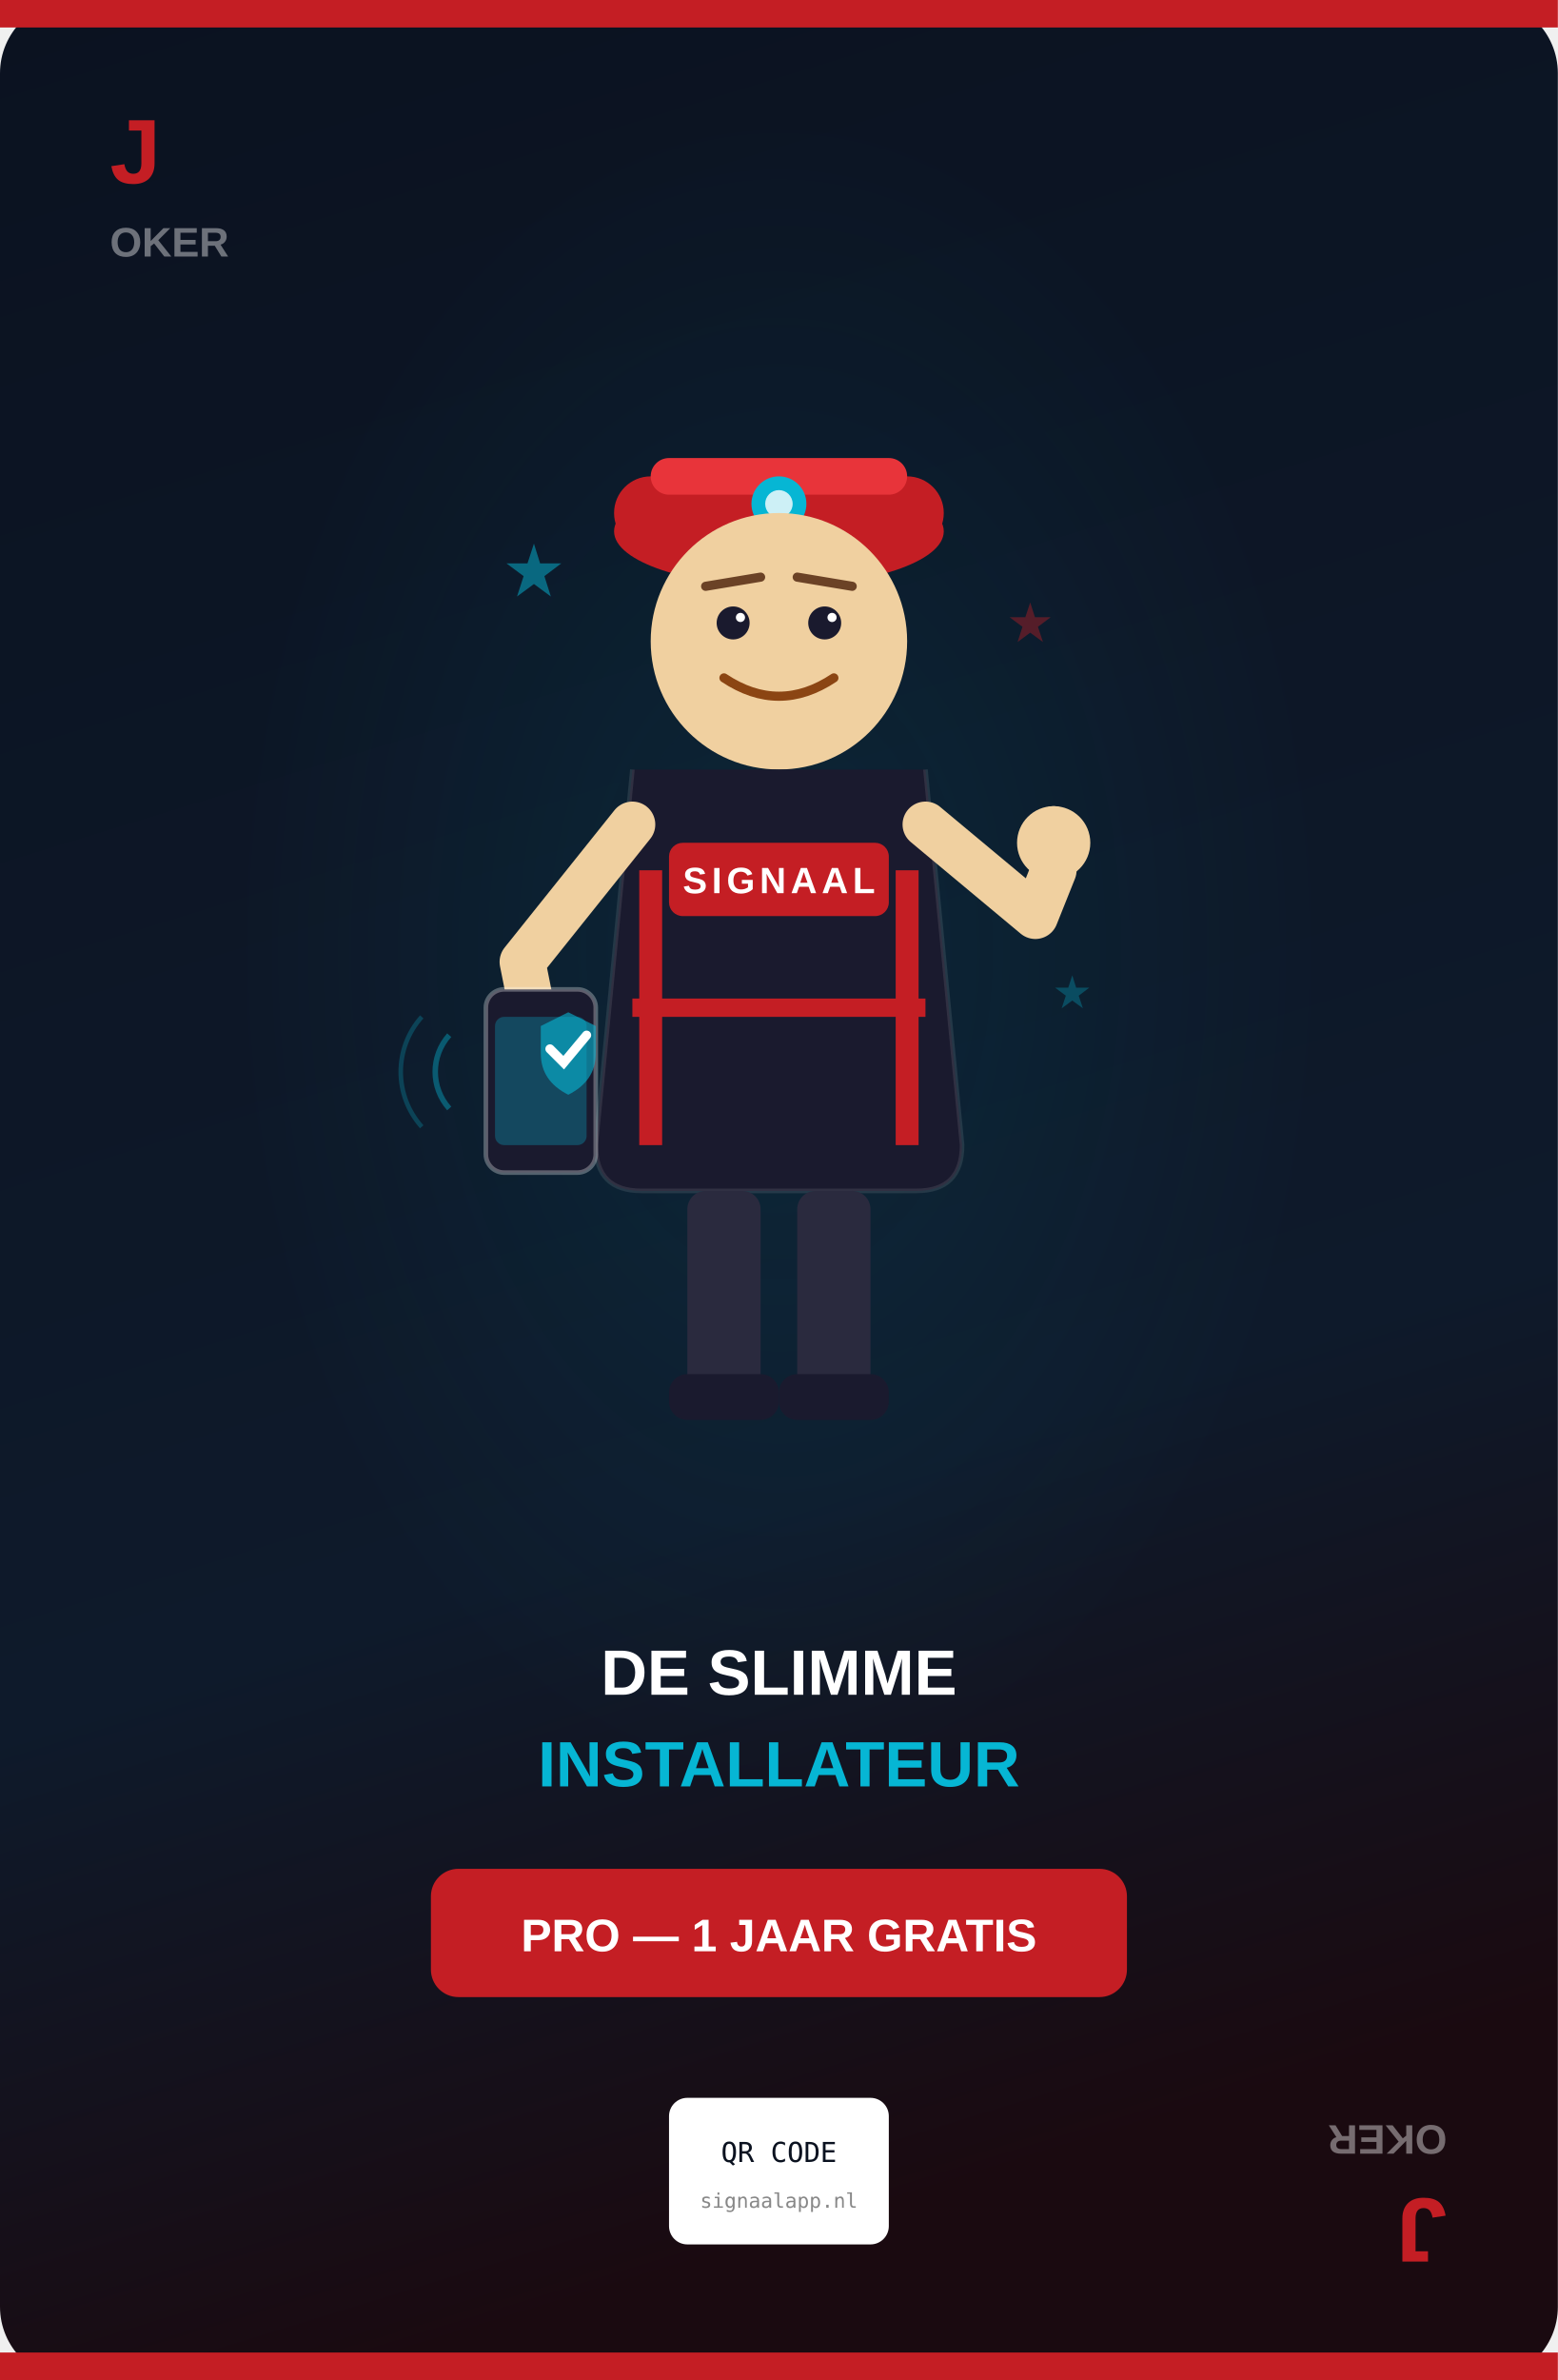
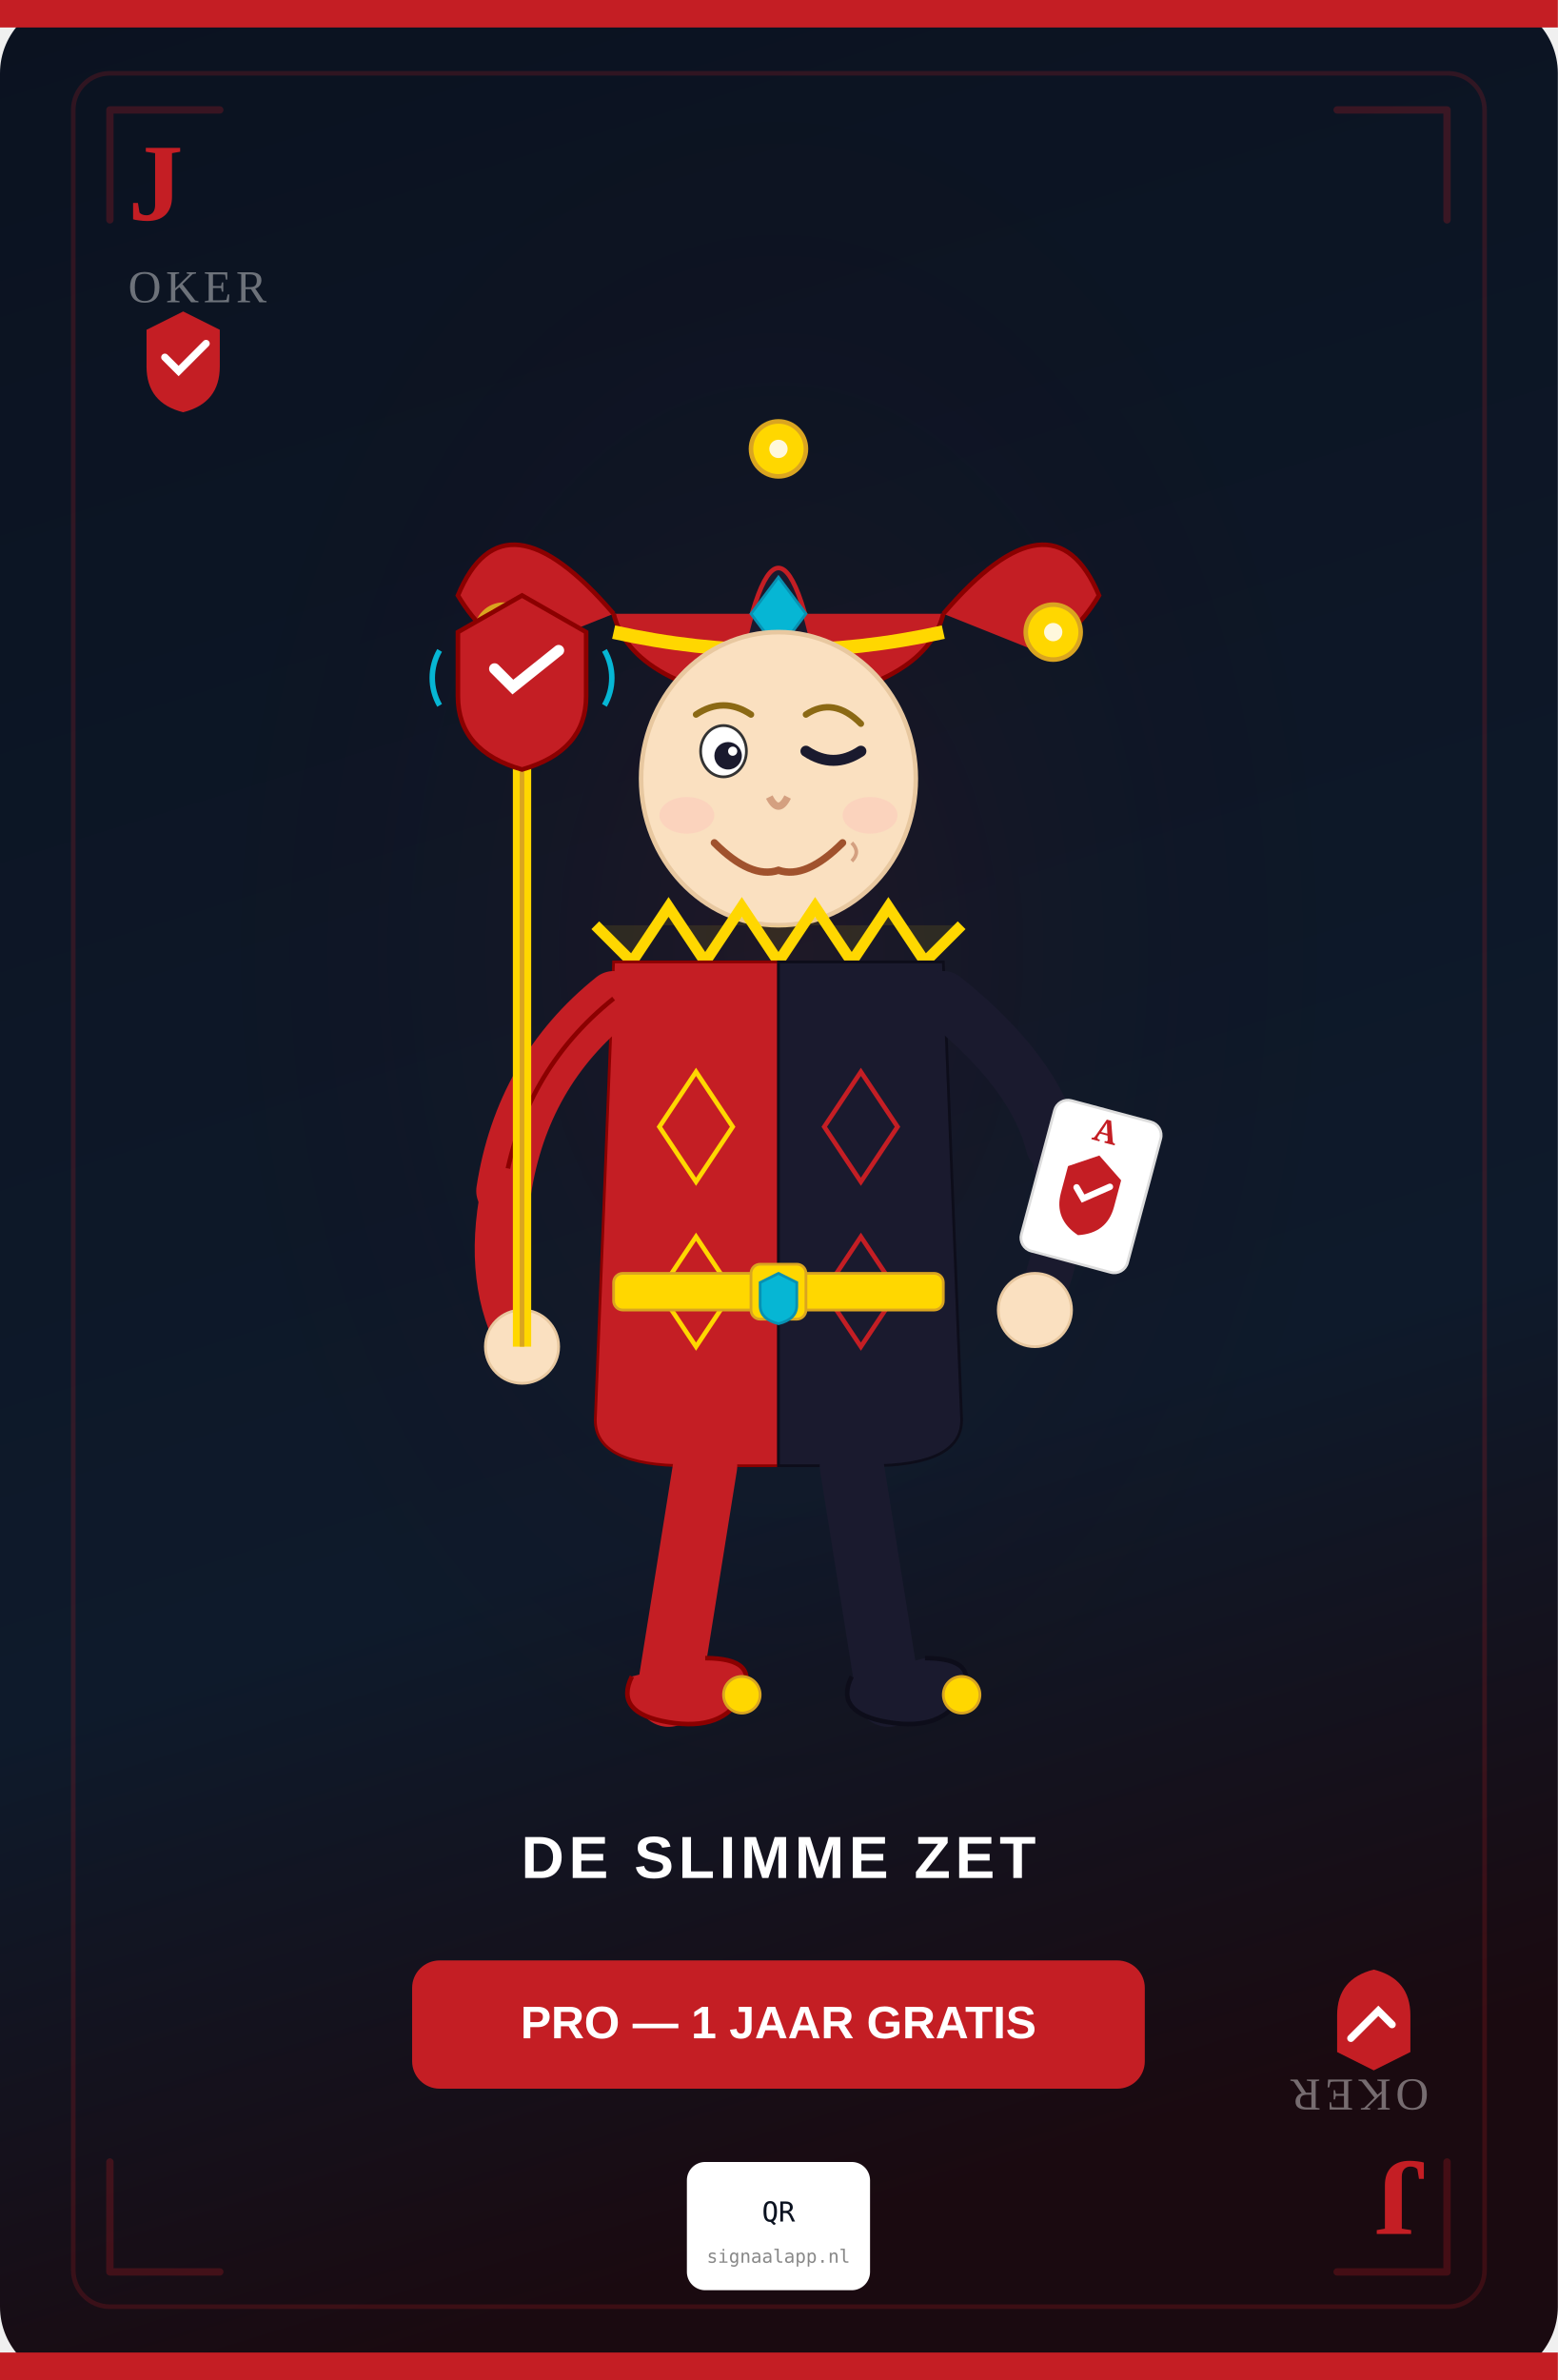
<svg xmlns="http://www.w3.org/2000/svg" viewBox="0 0 170.1 259.8" width="170.1" height="259.8">
  <defs>
    <linearGradient id="j1Bg" x1="0" y1="0" x2="0.2" y2="1">
      <stop offset="0%" stop-color="#0b1220" />
      <stop offset="70%" stop-color="#0e1a2b" />
      <stop offset="100%" stop-color="#1a0a10" />
    </linearGradient>
-     <radialGradient id="j1Glow" cx="0.5" cy="0.4" r="0.35">
-       <stop offset="0%" stop-color="rgba(6,182,212,0.1)" />
-       <stop offset="100%" stop-color="rgba(6,182,212,0)" />
+     <radialGradient id="j1Spot" cx="0.5" cy="0.4" r="0.4">
+       <stop offset="0%" stop-color="rgba(196,30,36,0.1)" />
+       <stop offset="100%" stop-color="transparent" />
    </radialGradient>
  </defs>
  <rect width="170.1" height="259.8" rx="8" fill="url(#j1Bg)" />
-   <rect width="170.1" height="259.8" rx="8" fill="url(#j1Glow)" />
+   <rect width="170.1" height="259.8" rx="8" fill="url(#j1Spot)" />
  <rect x="0" y="0" width="170.1" height="3" rx="8 8 0 0" fill="#C41E24" />
  <rect x="0" y="256.8" width="170.1" height="3" rx="0 0 8 8" fill="#C41E24" />
-   <text x="12" y="20" font-family="Montserrat, Arial, sans-serif" font-weight="800" font-size="10" fill="#C41E24">J</text>
-   <text x="12" y="28" font-family="Montserrat, Arial, sans-serif" font-weight="800" font-size="4.5" fill="rgba(255,255,255,0.4)">OKER</text>
-   <g transform="translate(158, 248) rotate(180)">
-     <text x="0" y="8" font-family="Montserrat, Arial, sans-serif" font-weight="800" font-size="10" fill="#C41E24">J</text>
-     <text x="0" y="16" font-family="Montserrat, Arial, sans-serif" font-weight="800" font-size="4.5" fill="rgba(255,255,255,0.4)">OKER</text>
+   <rect x="8" y="8" width="154.1" height="243.8" rx="4" fill="none" stroke="rgba(196,30,36,0.2)" stroke-width="0.5" />
+   <path d="M12 12 L24 12 M12 12 L12 24" fill="none" stroke="rgba(196,30,36,0.25)" stroke-width="0.8" stroke-linecap="round" />
+   <path d="M158 12 L146 12 M158 12 L158 24" fill="none" stroke="rgba(196,30,36,0.25)" stroke-width="0.8" stroke-linecap="round" />
+   <path d="M12 248 L24 248 M12 248 L12 236" fill="none" stroke="rgba(196,30,36,0.25)" stroke-width="0.8" stroke-linecap="round" />
+   <path d="M158 248 L146 248 M158 248 L158 236" fill="none" stroke="rgba(196,30,36,0.25)" stroke-width="0.8" stroke-linecap="round" />
+   <g transform="translate(14, 14)">
+     <text x="0" y="10" font-family="Georgia, 'Times New Roman', serif" font-weight="700" font-size="12" fill="#C41E24">J</text>
+     <text x="0" y="19" font-family="Georgia, 'Times New Roman', serif" font-size="5" fill="rgba(255,255,255,0.4)" letter-spacing="0.5">OKER</text>
+     <path d="M2 22 L2 26 Q2 30 6 31 Q10 30 10 26 L10 22 L6 20 L2 22z" fill="#C41E24" stroke="none" />
+     <path d="M4 25 L5.5 26.5 L8.5 23.5" fill="none" stroke="#fff" stroke-width="0.8" stroke-linecap="round" />
  </g>
-   <g transform="translate(85.05, 110)">
-     <ellipse cx="0" cy="-52" rx="18" ry="6" fill="#C41E24" />
-     <rect x="-18" y="-58" width="36" height="8" rx="4" fill="#C41E24" />
-     <rect x="-14" y="-60" width="28" height="4" rx="2" fill="#E8343A" />
-     <circle cx="0" cy="-55" r="3" fill="#06B6D4" />
-     <circle cx="0" cy="-55" r="1.5" fill="#FFFFFF" opacity="0.8" />
-     <circle cx="0" cy="-40" r="14" fill="#F0D0A0" />
-     <circle cx="-5" cy="-42" r="1.8" fill="#1A1A2E" />
-     <circle cx="5" cy="-42" r="1.8" fill="#1A1A2E" />
-     <circle cx="-4.2" cy="-42.6" r="0.5" fill="#FFFFFF" />
-     <circle cx="5.8" cy="-42.6" r="0.5" fill="#FFFFFF" />
-     <path d="M-6-36 Q0-32 6-36" fill="none" stroke="#8B4513" stroke-width="1" stroke-linecap="round" />
-     <line x1="-8" y1="-46" x2="-2" y2="-47" stroke="#6B4226" stroke-width="1" stroke-linecap="round" />
-     <line x1="2" y1="-47" x2="8" y2="-46" stroke="#6B4226" stroke-width="1" stroke-linecap="round" />
-     <path d="M-16-26 L-20 15 Q-20 20 -15 20 L15 20 Q20 20 20 15 L16-26" fill="#1A1A2E" stroke="rgba(255,255,255,0.1)" stroke-width="0.5" />
-     <line x1="-14" y1="-15" x2="-14" y2="15" stroke="#C41E24" stroke-width="2.5" />
-     <line x1="14" y1="-15" x2="14" y2="15" stroke="#C41E24" stroke-width="2.5" />
-     <line x1="-16" y1="0" x2="16" y2="0" stroke="#C41E24" stroke-width="2" />
-     <rect x="-12" y="-18" width="24" height="8" rx="1.5" fill="#C41E24" />
-     <text x="0" y="-12.5" font-family="Montserrat, Arial, sans-serif" font-weight="800" font-size="4" fill="#FFFFFF" text-anchor="middle" letter-spacing="0.5">SIGNAAL</text>
-     <path d="M-16-20 L-28-5 L-26 5" fill="none" stroke="#F0D0A0" stroke-width="5" stroke-linecap="round" stroke-linejoin="round" />
-     <rect x="-32" y="-2" width="12" height="20" rx="2" fill="#1A1A2E" stroke="rgba(255,255,255,0.3)" stroke-width="0.5" />
-     <rect x="-31" y="1" width="10" height="14" rx="1" fill="#06B6D4" opacity="0.3" />
-     <path d="M-26 5 L-26 2 L-23 0.5 L-20 2 L-20 5 Q-20 8 -23 9.5 Q-26 8 -26 5z" fill="#06B6D4" opacity="0.6" />
-     <path d="M-25 4.5 L-23.5 6 L-21 3" fill="none" stroke="#FFFFFF" stroke-width="1" stroke-linecap="round" />
-     <path d="M16-20 L28-10 L30-15" fill="none" stroke="#F0D0A0" stroke-width="5" stroke-linecap="round" stroke-linejoin="round" />
-     <circle cx="30" cy="-18" r="4" fill="#F0D0A0" />
-     <rect x="28" y="-22" width="4" height="8" rx="2" fill="#F0D0A0" />
-     <rect x="-10" y="20" width="8" height="22" rx="2" fill="#2A2A3E" />
-     <rect x="2" y="20" width="8" height="22" rx="2" fill="#2A2A3E" />
-     <rect x="-12" y="40" width="12" height="5" rx="2" fill="#1A1A2E" />
-     <rect x="0" y="40" width="12" height="5" rx="2" fill="#1A1A2E" />
-     <path d="M-36 3 a6 6 0 0 0 0 8" fill="none" stroke="#06B6D4" stroke-width="0.6" opacity="0.4" />
-     <path d="M-39 1 a9 9 0 0 0 0 12" fill="none" stroke="#06B6D4" stroke-width="0.5" opacity="0.25" />
-     <text x="-30" y="-45" font-size="8" fill="#06B6D4" opacity="0.5">★</text>
-     <text x="25" y="-40" font-size="6" fill="#C41E24" opacity="0.4">★</text>
-     <text x="30" y="0" font-size="5" fill="#06B6D4" opacity="0.3">★</text>
+   <g transform="translate(156, 246) rotate(180)">
+     <text x="0" y="10" font-family="Georgia, 'Times New Roman', serif" font-weight="700" font-size="12" fill="#C41E24">J</text>
+     <text x="0" y="19" font-family="Georgia, 'Times New Roman', serif" font-size="5" fill="rgba(255,255,255,0.4)" letter-spacing="0.5">OKER</text>
+     <path d="M2 22 L2 26 Q2 30 6 31 Q10 30 10 26 L10 22 L6 20 L2 22z" fill="#C41E24" stroke="none" />
+     <path d="M4 25 L5.5 26.5 L8.5 23.5" fill="none" stroke="#fff" stroke-width="0.8" stroke-linecap="round" />
  </g>
-   <g transform="translate(85.05, 185)">
-     <text x="0" y="0" font-family="Montserrat, Arial, sans-serif" font-weight="800" font-size="7" fill="#FFFFFF" text-anchor="middle">DE SLIMME</text>
-     <text x="0" y="10" font-family="Montserrat, Arial, sans-serif" font-weight="800" font-size="7" fill="#06B6D4" text-anchor="middle">INSTALLATEUR</text>
+   <g transform="translate(85, 125)">
+     <path d="M-18-58 Q-16-50 0-48 Q16-50 18-58" fill="#C41E24" stroke="#8B0000" stroke-width="0.5" />
+     <path d="M-18-58 Q-30-72 -35-60 Q-32-55 -28-54" fill="#C41E24" stroke="#8B0000" stroke-width="0.5" />
+     <path d="M-5-48 Q0-78 5-48" fill="#1A1A2E" stroke="#C41E24" stroke-width="0.5" />
+     <path d="M18-58 Q30-72 35-60 Q32-55 28-54" fill="#C41E24" stroke="#8B0000" stroke-width="0.5" />
+     <circle cx="-30" cy="-56" r="3" fill="#FFD700" stroke="#DAA520" stroke-width="0.5" />
+     <circle cx="-30" cy="-56" r="1" fill="#FFF8DC" />
+     <circle cx="0" cy="-76" r="3" fill="#FFD700" stroke="#DAA520" stroke-width="0.5" />
+     <circle cx="0" cy="-76" r="1" fill="#FFF8DC" />
+     <circle cx="30" cy="-56" r="3" fill="#FFD700" stroke="#DAA520" stroke-width="0.5" />
+     <circle cx="30" cy="-56" r="1" fill="#FFF8DC" />
+     <path d="M-18-56 Q0-52 18-56" fill="none" stroke="#FFD700" stroke-width="1.5" />
+     <path d="M0-54 L-3-58 L0-62 L3-58 Z" fill="#06B6D4" stroke="#0891B2" stroke-width="0.3" />
+     <ellipse cx="0" cy="-40" rx="15" ry="16" fill="#FAE0C0" stroke="#E8C8A0" stroke-width="0.5" />
+     <ellipse cx="-6" cy="-43" rx="2.5" ry="2.8" fill="#FFFFFF" stroke="#333" stroke-width="0.3" />
+     <circle cx="-5.5" cy="-42.5" r="1.5" fill="#1A1A2E" />
+     <circle cx="-5" cy="-43" r="0.5" fill="#FFFFFF" />
+     <path d="M3-43 Q6-41 9-43" fill="none" stroke="#1A1A2E" stroke-width="1.2" stroke-linecap="round" />
+     <path d="M-1-38 Q0-36 1-38" fill="none" stroke="#D4A080" stroke-width="0.8" />
+     <path d="M-7-33 Q-3-29 0-30 Q3-29 7-33" fill="none" stroke="#A0522D" stroke-width="0.8" stroke-linecap="round" />
+     <path d="M8-33 Q9-32 8-31" fill="none" stroke="#D4A080" stroke-width="0.4" />
+     <ellipse cx="-10" cy="-36" rx="3" ry="2" fill="#FFB6B6" opacity="0.3" />
+     <ellipse cx="10" cy="-36" rx="3" ry="2" fill="#FFB6B6" opacity="0.3" />
+     <path d="M-9-47 Q-6-49 -3-47" fill="none" stroke="#8B6914" stroke-width="0.7" stroke-linecap="round" />
+     <path d="M3-47 Q6-49 9-46" fill="none" stroke="#8B6914" stroke-width="0.7" stroke-linecap="round" />
+     <path d="M-20-24 L-16-20 L-12-26 L-8-20 L-4-26 L0-20 L4-26 L8-20 L12-26 L16-20 L20-24" fill="none" stroke="#FFD700" stroke-width="1.2" />
+     <path d="M-20-24 L-16-20 L-12-26 L-8-20 L-4-26 L0-20 L4-26 L8-20 L12-26 L16-20 L20-24" fill="rgba(255,215,0,0.1)" />
+     <path d="M-18-20 L-20 30 Q-20 35 -10 35 L0 35 L0-20 Z" fill="#C41E24" stroke="#8B0000" stroke-width="0.3" />
+     <path d="M0-20 L0 35 L10 35 Q20 35 20 30 L18-20 Z" fill="#1A1A2E" stroke="#0D0D1A" stroke-width="0.3" />
+     <path d="M-9-8 L-13-2 L-9 4 L-5-2 Z" fill="none" stroke="#FFD700" stroke-width="0.5" />
+     <path d="M9-8 L5-2 L9 4 L13-2 Z" fill="none" stroke="#C41E24" stroke-width="0.5" />
+     <path d="M-9 10 L-13 16 L-9 22 L-5 16 Z" fill="none" stroke="#FFD700" stroke-width="0.5" />
+     <path d="M9 10 L5 16 L9 22 L13 16 Z" fill="none" stroke="#C41E24" stroke-width="0.5" />
+     <rect x="-18" y="14" width="36" height="4" rx="1" fill="#FFD700" stroke="#DAA520" stroke-width="0.3" />
+     <rect x="-3" y="13" width="6" height="6" rx="1" fill="#FFD700" stroke="#DAA520" stroke-width="0.3" />
+     <path d="M0 14 L-2 15 L-2 17.5 Q-2 19 0 19.5 Q2 19 2 17.5 L2 15 Z" fill="#06B6D4" stroke="#0891B2" stroke-width="0.3" />
+     <path d="M-18-16 Q-28-8 -30 5" fill="none" stroke="#C41E24" stroke-width="6" stroke-linecap="round" />
+     <path d="M-18-16 Q-28-8 -30 5" fill="none" stroke="#8B0000" stroke-width="0.5" />
+     <path d="M-30 5 Q-32 15 -28 22" fill="none" stroke="#C41E24" stroke-width="5" stroke-linecap="round" />
+     <circle cx="-28" cy="22" r="4" fill="#FAE0C0" stroke="#E8C8A0" stroke-width="0.3" />
+     <line x1="-28" y1="22" x2="-28" y2="-45" stroke="#FFD700" stroke-width="2" />
+     <line x1="-28" y1="22" x2="-28" y2="-45" stroke="#DAA520" stroke-width="0.5" />
+     <g transform="translate(-28, -52)">
+       <path d="M0-8 L-7-4 L-7 3 Q-7 9 0 11 Q7 9 7 3 L7-4 Z" fill="#C41E24" stroke="#8B0000" stroke-width="0.5" />
+       <path d="M-3 0 L-1 2 L4-2" fill="none" stroke="#FFFFFF" stroke-width="1.2" stroke-linecap="round" />
+       <path d="M-9-2 a6 6 0 0 0 0 6" fill="none" stroke="#06B6D4" stroke-width="0.6" />
+       <path d="M9-2 a6 6 0 0 1 0 6" fill="none" stroke="#06B6D4" stroke-width="0.6" />
+     </g>
+     <path d="M18-16 Q28-8 30 0" fill="none" stroke="#1A1A2E" stroke-width="6" stroke-linecap="round" />
+     <path d="M30 0 Q32 10 28 18" fill="none" stroke="#1A1A2E" stroke-width="5" stroke-linecap="round" />
+     <circle cx="28" cy="18" r="4" fill="#FAE0C0" stroke="#E8C8A0" stroke-width="0.3" />
+     <g transform="translate(34, 5) rotate(15)">
+       <rect x="-6" y="-9" width="12" height="17" rx="1.5" fill="#FFFFFF" stroke="#DDD" stroke-width="0.3" />
+       <path d="M0-4 L-3-2 L-3 1 Q-3 4 0 5 Q3 4 3 1 L3-2 Z" fill="#C41E24" />
+       <path d="M-1.5 0 L-0.5 1 L2-1" fill="none" stroke="#FFF" stroke-width="0.7" stroke-linecap="round" />
+       <text x="0" y="-5.5" font-family="Georgia, serif" font-size="3.5" fill="#C41E24" text-anchor="middle" font-weight="700">A</text>
+     </g>
+     <path d="M-8 35 L-12 60" fill="none" stroke="#C41E24" stroke-width="7" stroke-linecap="round" />
+     <path d="M8 35 L12 60" fill="none" stroke="#1A1A2E" stroke-width="7" stroke-linecap="round" />
+     <path d="M-16 58 Q-18 62 -12 63 Q-6 64 -4 60 Q-2 56 -8 56" fill="#C41E24" stroke="#8B0000" stroke-width="0.5" />
+     <circle cx="-4" cy="60" r="2" fill="#FFD700" stroke="#DAA520" stroke-width="0.3" />
+     <path d="M8 58 Q6 62 12 63 Q18 64 20 60 Q22 56 16 56" fill="#1A1A2E" stroke="#0D0D1A" stroke-width="0.5" />
+     <circle cx="20" cy="60" r="2" fill="#FFD700" stroke="#DAA520" stroke-width="0.3" />
  </g>
-   <g transform="translate(85.05, 210)">
-     <rect x="-38" y="-6" width="76" height="14" rx="3" fill="#C41E24" />
-     <text x="0" y="3" font-family="Montserrat, Arial, sans-serif" font-weight="800" font-size="5" fill="#FFFFFF" text-anchor="middle">PRO — 1 JAAR GRATIS</text>
+   <g transform="translate(85, 205)">
+     <text x="0" y="0" font-family="Montserrat, Arial, sans-serif" font-weight="800" font-size="6.5" fill="#FFFFFF" text-anchor="middle" letter-spacing="0.5">DE SLIMME ZET</text>
  </g>
-   <g transform="translate(85.05, 237)">
-     <rect x="-12" y="-8" width="24" height="16" rx="2" fill="#FFFFFF" />
-     <text x="0" y="-1" font-family="monospace" font-size="3" fill="#0b1220" text-anchor="middle">QR CODE</text>
-     <text x="0" y="4" font-family="monospace" font-size="2.2" fill="#888" text-anchor="middle">signaalapp.nl</text>
+   <g transform="translate(85, 220)">
+     <rect x="-40" y="-6" width="80" height="14" rx="3" fill="#C41E24" />
+     <text x="0" y="2.5" font-family="Montserrat, Arial, sans-serif" font-weight="800" font-size="5" fill="#FFFFFF" text-anchor="middle">PRO — 1 JAAR GRATIS</text>
+   </g>
+   <g transform="translate(85, 243)">
+     <rect x="-10" y="-7" width="20" height="14" rx="2" fill="#FFFFFF" />
+     <text x="0" y="-0.5" font-family="monospace" font-size="3" fill="#0b1220" text-anchor="middle">QR</text>
+     <text x="0" y="4" font-family="monospace" font-size="2" fill="#888" text-anchor="middle">signaalapp.nl</text>
  </g>
</svg>
